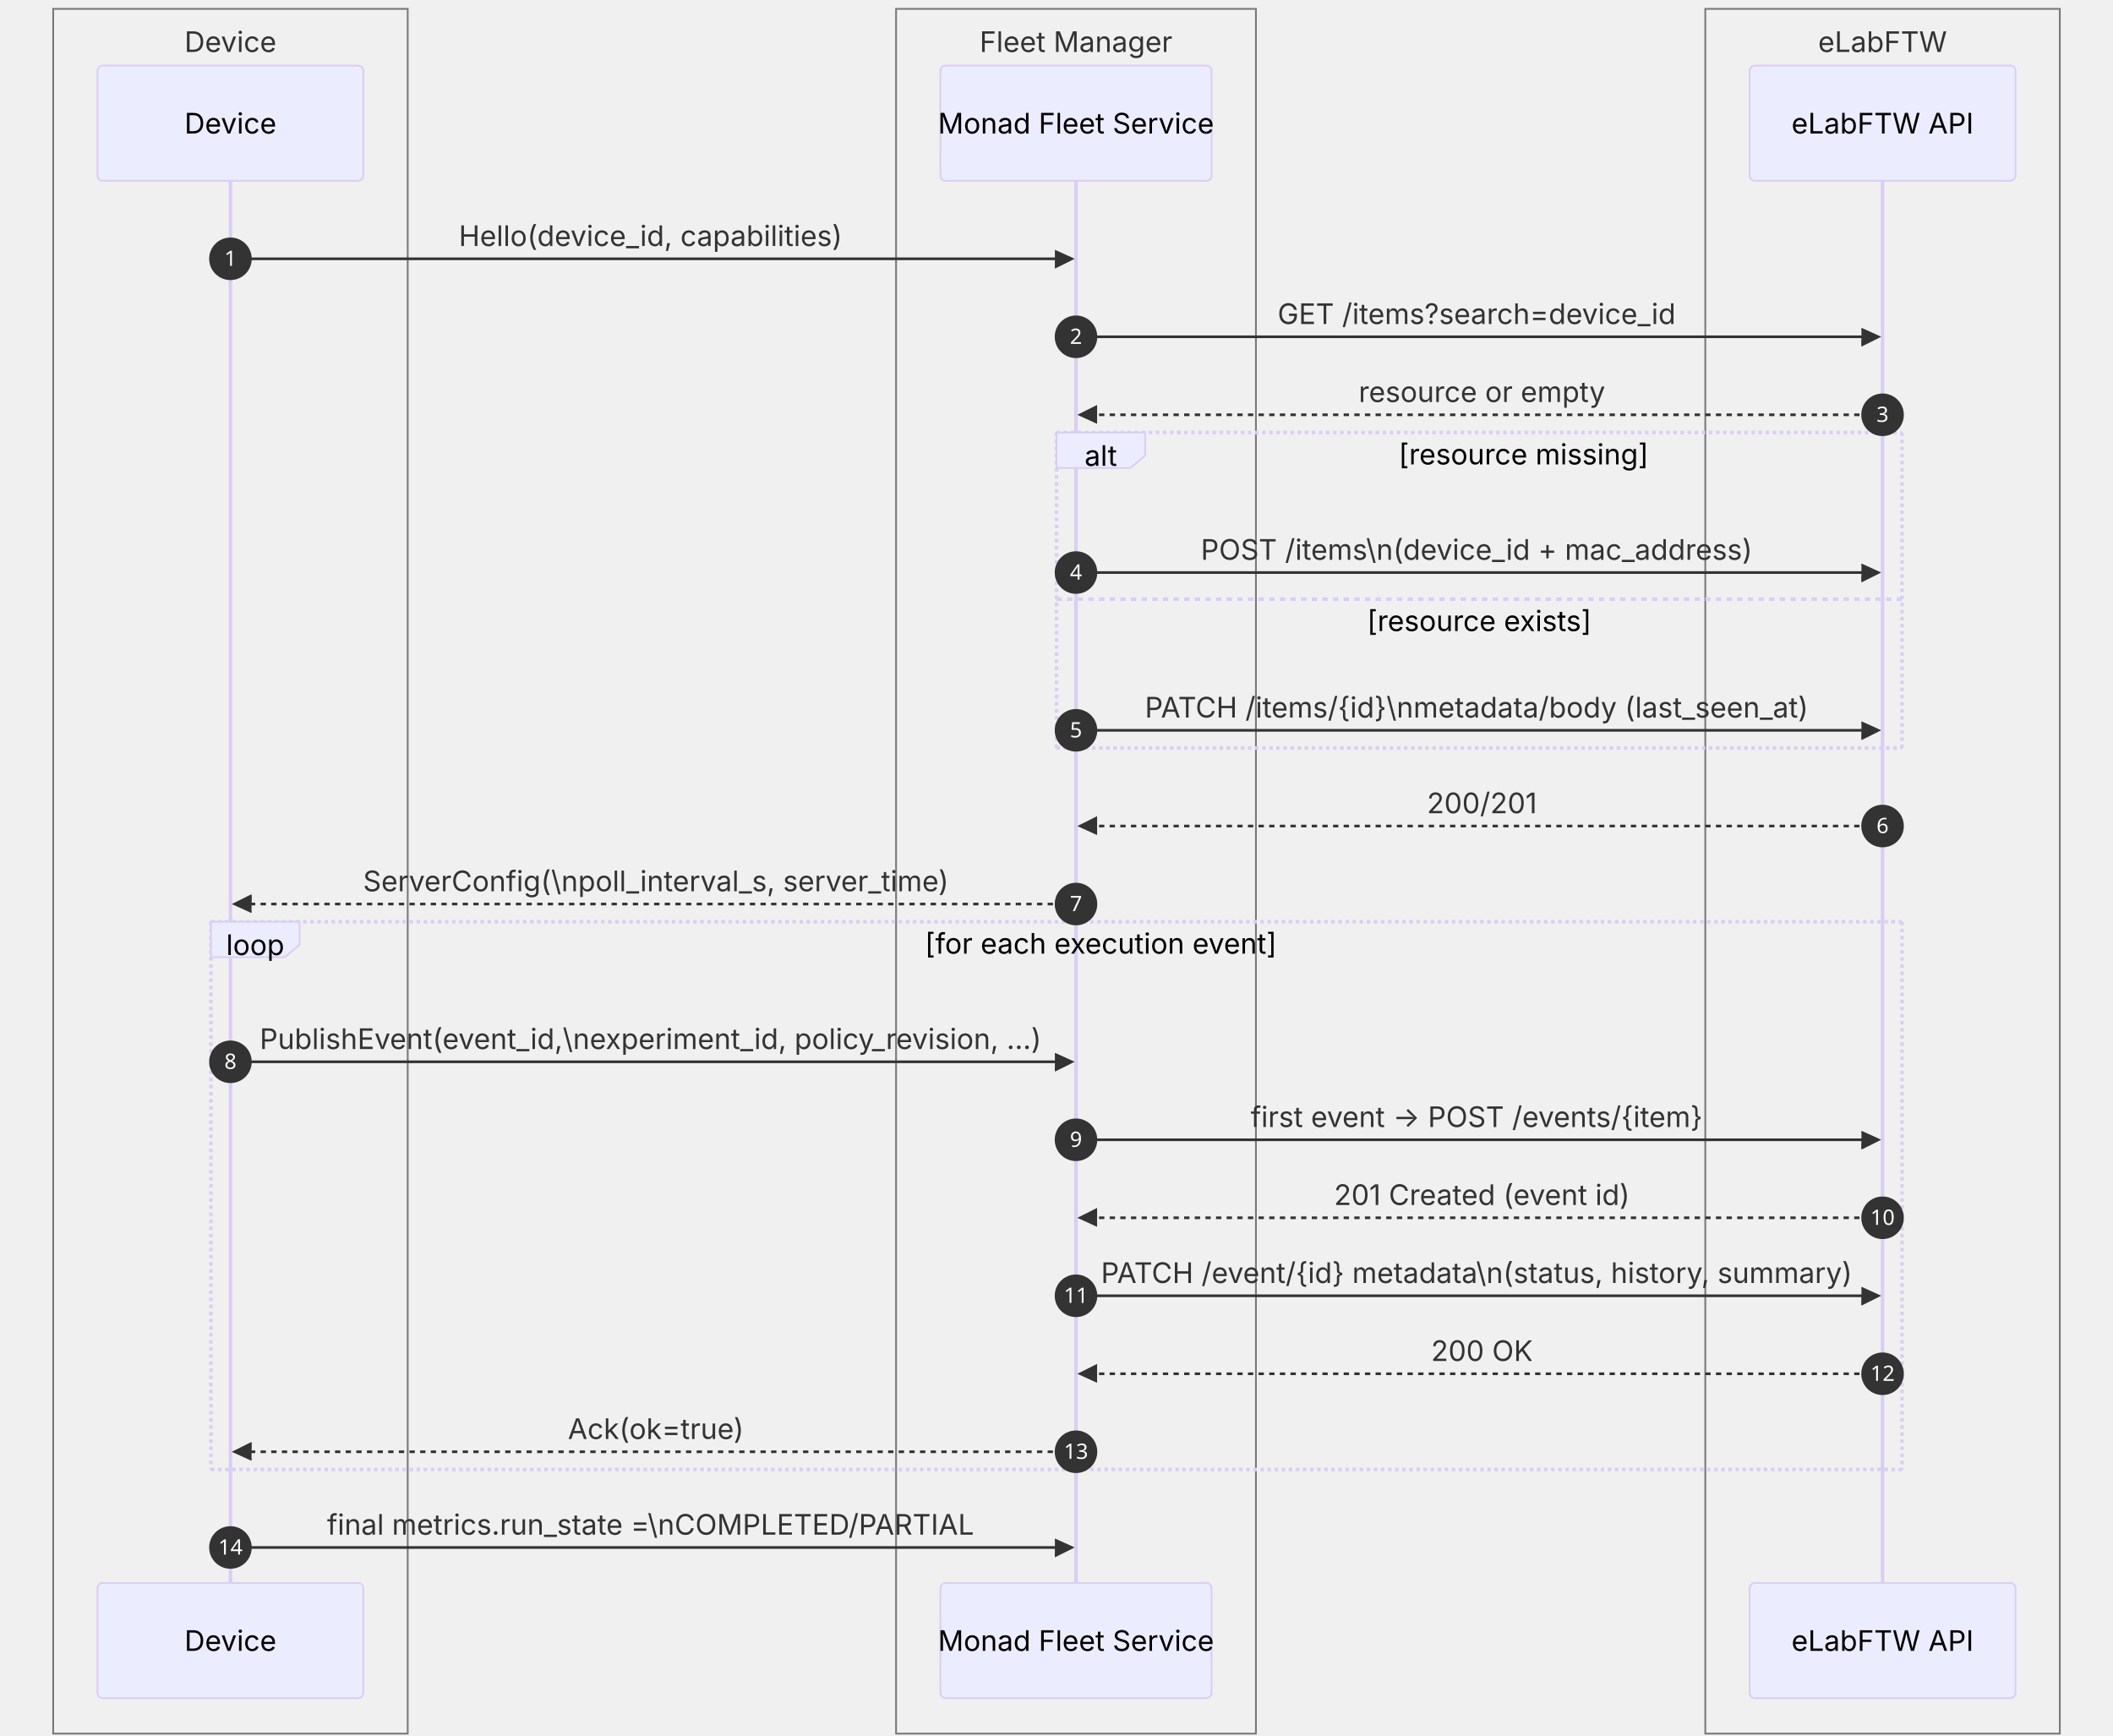
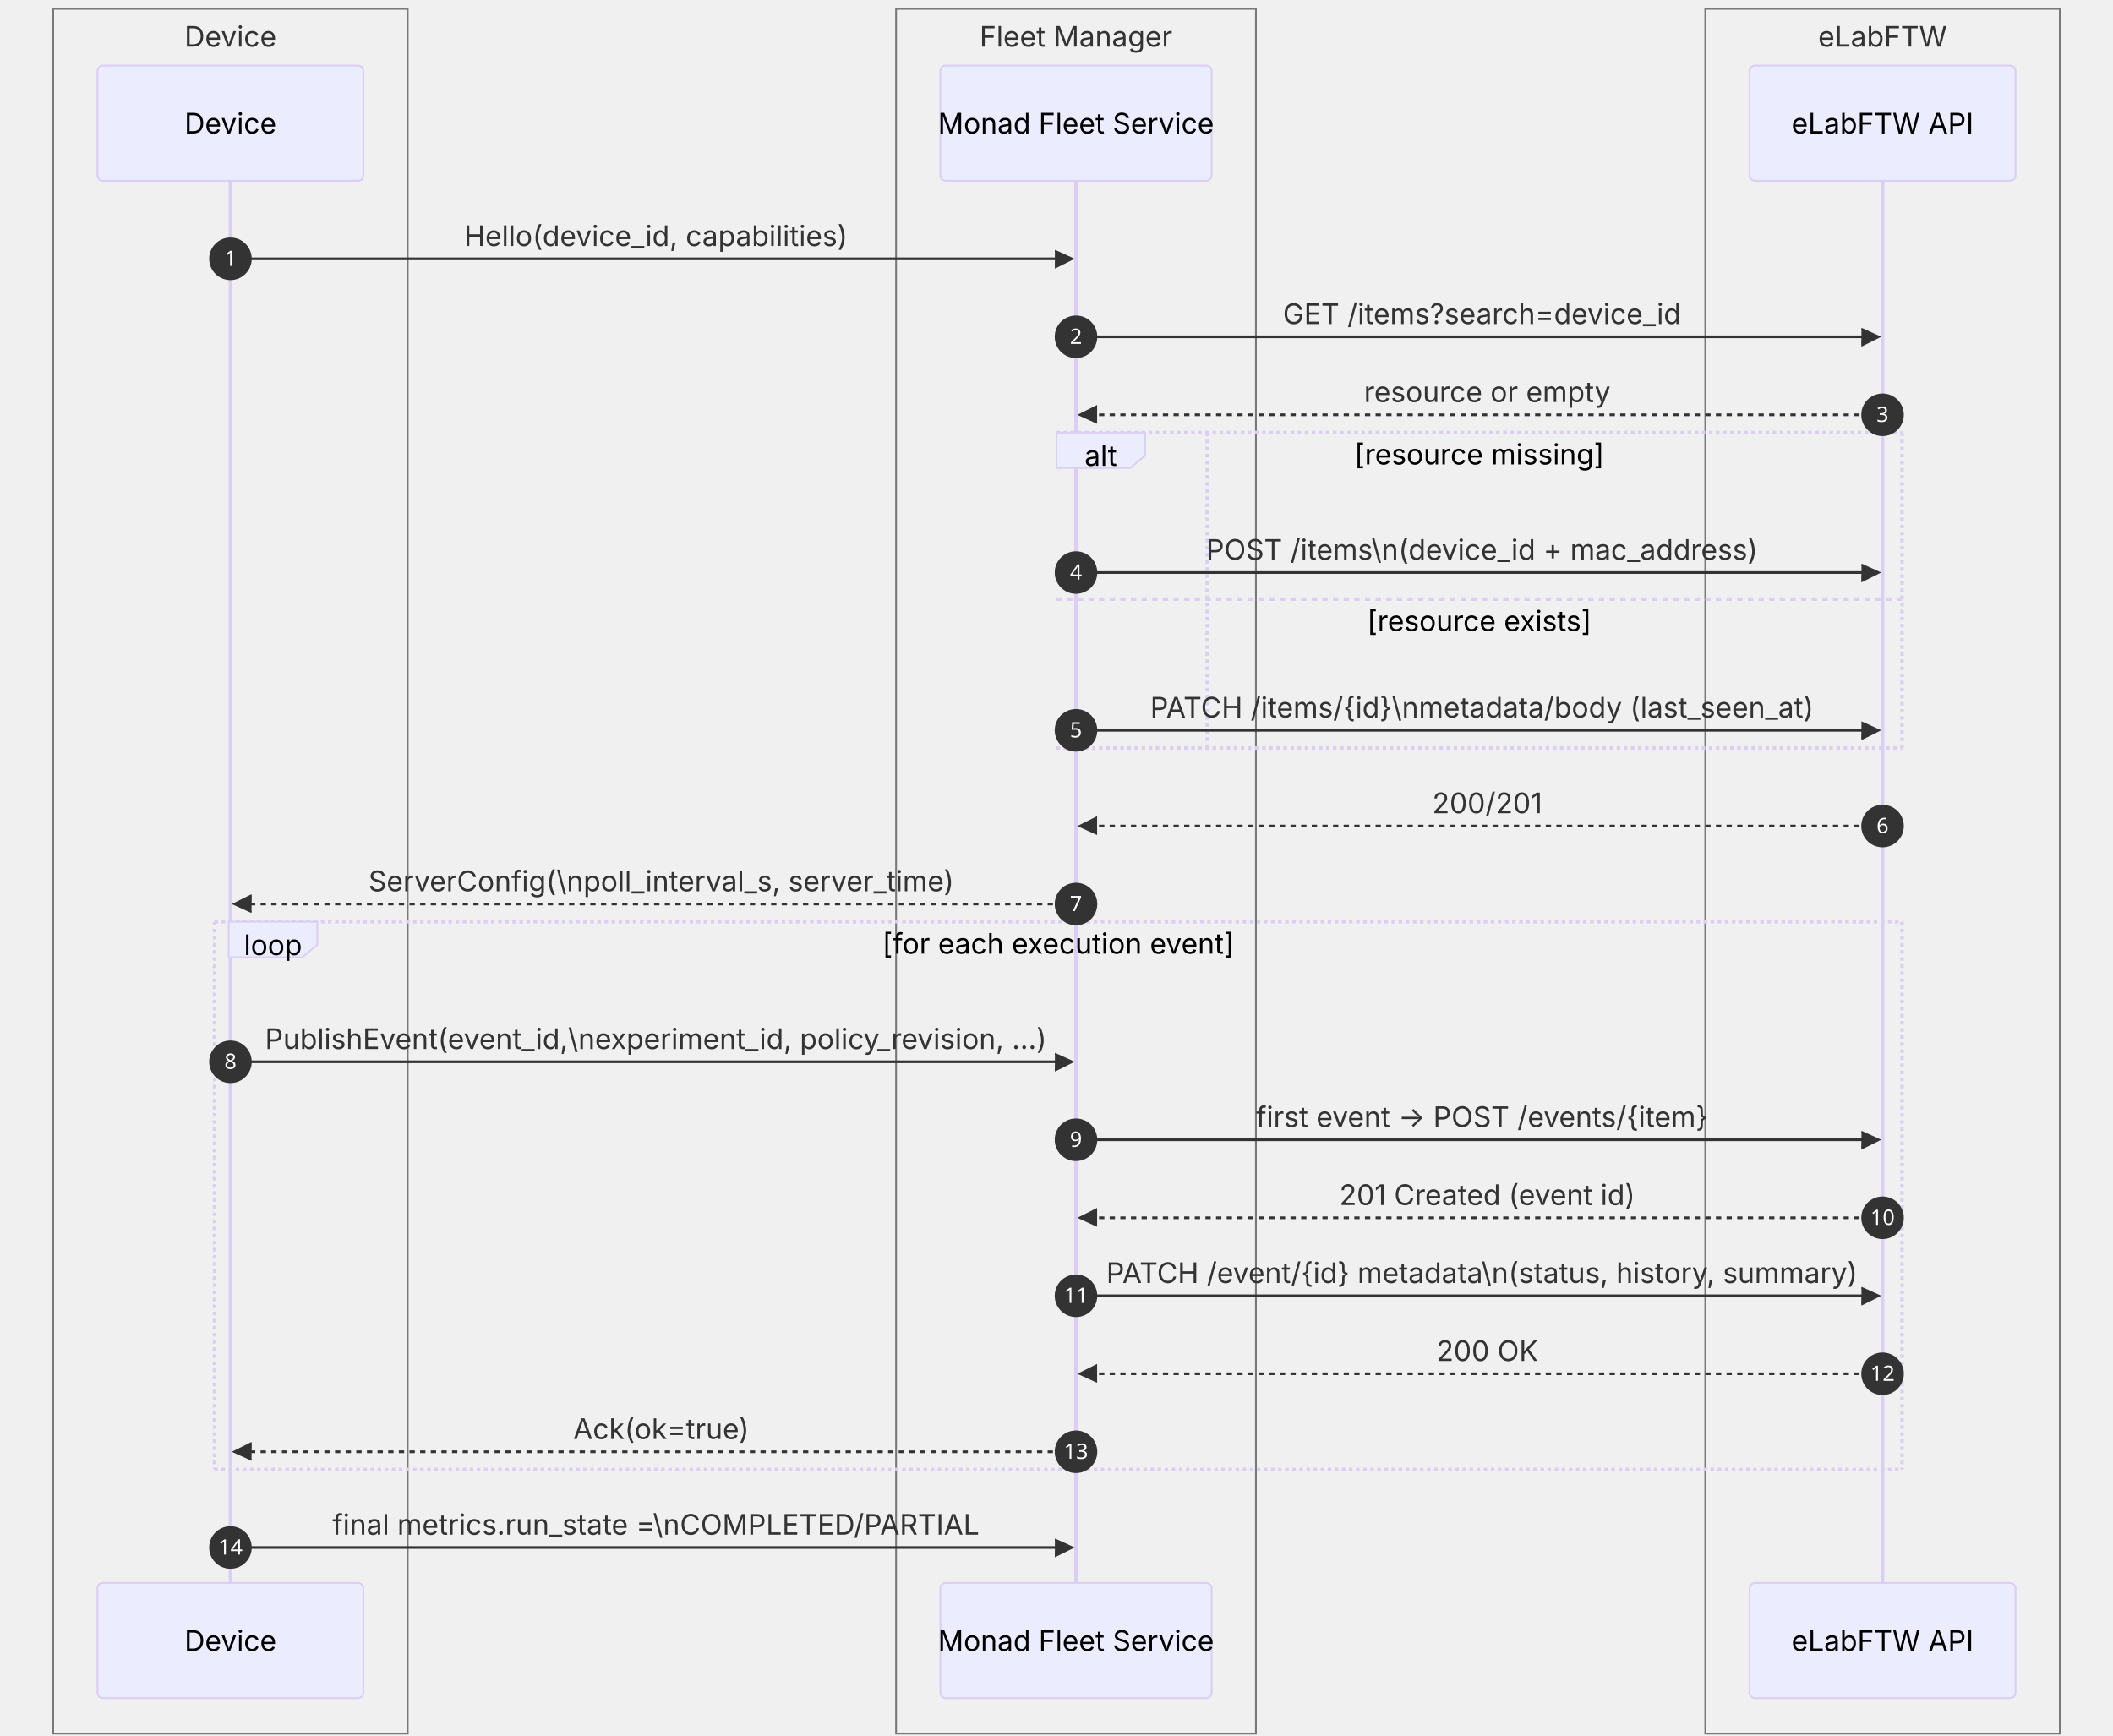
<svg xmlns="http://www.w3.org/2000/svg" id="my-svg" width="100%" style="max-width: 1192px; background-color: white;" viewBox="-50 -10 1192 979" role="graphics-document document" aria-roledescription="sequence">
  <g>
    <rect x="912" y="-5" fill="transparent" stroke="rgb(0,0,0, 0.5)" width="200" height="973" class="rect" />
-     <text x="1012" y="13.5" dominant-baseline="central" alignment-baseline="central" class="text" style="text-anchor: middle; font-size: 16px; font-weight: 400;">
+     <text x="1012" y="10.5" dominant-baseline="central" alignment-baseline="central" class="text" style="text-anchor: middle; font-size: 16px; font-weight: 400;">
      <tspan x="1012" dy="0">eLabFTW</tspan>
    </text>
  </g>
  <g>
    <rect x="455.5" y="-5" fill="transparent" stroke="rgb(0,0,0, 0.5)" width="203" height="973" class="rect" />
-     <text x="557" y="13.5" dominant-baseline="central" alignment-baseline="central" class="text" style="text-anchor: middle; font-size: 16px; font-weight: 400;">
+     <text x="557" y="10.5" dominant-baseline="central" alignment-baseline="central" class="text" style="text-anchor: middle; font-size: 16px; font-weight: 400;">
      <tspan x="557" dy="0">Fleet Manager</tspan>
    </text>
  </g>
  <g>
    <rect x="-20" y="-5" fill="transparent" stroke="rgb(0,0,0, 0.5)" width="200" height="973" class="rect" />
-     <text x="80" y="13.5" dominant-baseline="central" alignment-baseline="central" class="text" style="text-anchor: middle; font-size: 16px; font-weight: 400;">
+     <text x="80" y="10.5" dominant-baseline="central" alignment-baseline="central" class="text" style="text-anchor: middle; font-size: 16px; font-weight: 400;">
      <tspan x="80" dy="0">Device</tspan>
    </text>
  </g>
  <g>
    <rect x="937" y="883" fill="#eaeaea" stroke="#666" width="150" height="65" name="API" rx="3" ry="3" class="actor actor-bottom" />
    <text x="1012" y="915.5" dominant-baseline="central" alignment-baseline="central" class="actor actor-box" style="text-anchor: middle; font-size: 16px; font-weight: 400;">
      <tspan x="1012" dy="0">eLabFTW API</tspan>
    </text>
  </g>
  <g>
    <rect x="480.5" y="883" fill="#eaeaea" stroke="#666" width="153" height="65" name="Fleet" rx="3" ry="3" class="actor actor-bottom" />
    <text x="557" y="915.5" dominant-baseline="central" alignment-baseline="central" class="actor actor-box" style="text-anchor: middle; font-size: 16px; font-weight: 400;">
      <tspan x="557" dy="0">Monad Fleet Service</tspan>
    </text>
  </g>
  <g>
    <rect x="5" y="883" fill="#eaeaea" stroke="#666" width="150" height="65" name="Device" rx="3" ry="3" class="actor actor-bottom" />
    <text x="80" y="915.5" dominant-baseline="central" alignment-baseline="central" class="actor actor-box" style="text-anchor: middle; font-size: 16px; font-weight: 400;">
      <tspan x="80" dy="0">Device</tspan>
    </text>
  </g>
  <g>
    <line id="actor2" x1="1012" y1="92" x2="1012" y2="883" class="actor-line 200" stroke-width="0.5px" stroke="#999" name="API" />
    <g id="root-2">
      <rect x="937" y="27" fill="#eaeaea" stroke="#666" width="150" height="65" name="API" rx="3" ry="3" class="actor actor-top" />
      <text x="1012" y="59.5" dominant-baseline="central" alignment-baseline="central" class="actor actor-box" style="text-anchor: middle; font-size: 16px; font-weight: 400;">
        <tspan x="1012" dy="0">eLabFTW API</tspan>
      </text>
    </g>
  </g>
  <g>
    <line id="actor1" x1="557" y1="92" x2="557" y2="883" class="actor-line 200" stroke-width="0.5px" stroke="#999" name="Fleet" />
    <g id="root-1">
      <rect x="480.5" y="27" fill="#eaeaea" stroke="#666" width="153" height="65" name="Fleet" rx="3" ry="3" class="actor actor-top" />
      <text x="557" y="59.5" dominant-baseline="central" alignment-baseline="central" class="actor actor-box" style="text-anchor: middle; font-size: 16px; font-weight: 400;">
        <tspan x="557" dy="0">Monad Fleet Service</tspan>
      </text>
    </g>
  </g>
  <g>
    <line id="actor0" x1="80" y1="92" x2="80" y2="883" class="actor-line 200" stroke-width="0.5px" stroke="#999" name="Device" />
    <g id="root-0">
      <rect x="5" y="27" fill="#eaeaea" stroke="#666" width="150" height="65" name="Device" rx="3" ry="3" class="actor actor-top" />
      <text x="80" y="59.5" dominant-baseline="central" alignment-baseline="central" class="actor actor-box" style="text-anchor: middle; font-size: 16px; font-weight: 400;">
        <tspan x="80" dy="0">Device</tspan>
      </text>
    </g>
  </g>
  <style>#my-svg{font-family:Inter,Arial,sans-serif;font-size:16px;fill:#333;}@keyframes edge-animation-frame{from{stroke-dashoffset:0;}}@keyframes dash{to{stroke-dashoffset:0;}}#my-svg .edge-animation-slow{stroke-dasharray:9,5!important;stroke-dashoffset:900;animation:dash 50s linear infinite;stroke-linecap:round;}#my-svg .edge-animation-fast{stroke-dasharray:9,5!important;stroke-dashoffset:900;animation:dash 20s linear infinite;stroke-linecap:round;}#my-svg .error-icon{fill:#552222;}#my-svg .error-text{fill:#552222;stroke:#552222;}#my-svg .edge-thickness-normal{stroke-width:1px;}#my-svg .edge-thickness-thick{stroke-width:3.5px;}#my-svg .edge-pattern-solid{stroke-dasharray:0;}#my-svg .edge-thickness-invisible{stroke-width:0;fill:none;}#my-svg .edge-pattern-dashed{stroke-dasharray:3;}#my-svg .edge-pattern-dotted{stroke-dasharray:2;}#my-svg .marker{fill:#333333;stroke:#333333;}#my-svg .marker.cross{stroke:#333333;}#my-svg svg{font-family:Inter,Arial,sans-serif;font-size:16px;}#my-svg p{margin:0;}#my-svg .actor{stroke:hsl(259.626, 59.777%, 87.902%);fill:#ECECFF;}#my-svg text.actor&gt;tspan{fill:black;stroke:none;}#my-svg .actor-line{stroke:hsl(259.626, 59.777%, 87.902%);}#my-svg .innerArc{stroke-width:1.5;stroke-dasharray:none;}#my-svg .messageLine0{stroke-width:1.5;stroke-dasharray:none;stroke:#333;}#my-svg .messageLine1{stroke-width:1.5;stroke-dasharray:2,2;stroke:#333;}#my-svg #arrowhead path{fill:#333;stroke:#333;}#my-svg .sequenceNumber{fill:white;}#my-svg #sequencenumber{fill:#333;}#my-svg #crosshead path{fill:#333;stroke:#333;}#my-svg .messageText{fill:#333;stroke:none;}#my-svg .labelBox{stroke:hsl(259.626, 59.777%, 87.902%);fill:#ECECFF;}#my-svg .labelText,#my-svg .labelText&gt;tspan{fill:black;stroke:none;}#my-svg .loopText,#my-svg .loopText&gt;tspan{fill:black;stroke:none;}#my-svg .loopLine{stroke-width:2px;stroke-dasharray:2,2;stroke:hsl(259.626, 59.777%, 87.902%);fill:hsl(259.626, 59.777%, 87.902%);}#my-svg .note{stroke:#aaaa33;fill:#fff5ad;}#my-svg .noteText,#my-svg .noteText&gt;tspan{fill:black;stroke:none;}#my-svg .activation0{fill:#f4f4f4;stroke:#666;}#my-svg .activation1{fill:#f4f4f4;stroke:#666;}#my-svg .activation2{fill:#f4f4f4;stroke:#666;}#my-svg .actorPopupMenu{position:absolute;}#my-svg .actorPopupMenuPanel{position:absolute;fill:#ECECFF;box-shadow:0px 8px 16px 0px rgba(0,0,0,0.2);filter:drop-shadow(3px 5px 2px rgb(0 0 0 / 0.4));}#my-svg .actor-man line{stroke:hsl(259.626, 59.777%, 87.902%);fill:#ECECFF;}#my-svg .actor-man circle,#my-svg line{stroke:hsl(259.626, 59.777%, 87.902%);fill:#ECECFF;stroke-width:2px;}#my-svg :root{--mermaid-font-family:"trebuchet ms",verdana,arial,sans-serif;}</style>
  <g />
  <defs>
    <symbol id="computer" width="24" height="24">
      <path transform="scale(.5)" d="M2 2v13h20v-13h-20zm18 11h-16v-9h16v9zm-10.228 6l.466-1h3.524l.467 1h-4.457zm14.228 3h-24l2-6h2.104l-1.33 4h18.45l-1.297-4h2.073l2 6zm-5-10h-14v-7h14v7z" />
    </symbol>
  </defs>
  <defs>
    <symbol id="database" fill-rule="evenodd" clip-rule="evenodd">
      <path transform="scale(.5)" d="M12.258.001l.256.004.255.005.253.008.251.01.249.012.247.015.246.016.242.019.241.02.239.023.236.024.233.027.231.028.229.031.225.032.223.034.22.036.217.038.214.04.211.041.208.043.205.045.201.046.198.048.194.05.191.051.187.053.183.054.18.056.175.057.172.059.168.06.163.061.16.063.155.064.15.066.074.033.073.033.071.034.07.034.069.035.068.035.067.035.066.035.064.036.064.036.062.036.06.036.06.037.058.037.058.037.055.038.055.038.053.038.052.038.051.039.05.039.048.039.047.039.045.04.044.04.043.04.041.04.04.041.039.041.037.041.036.041.034.041.033.042.032.042.03.042.029.042.027.042.026.043.024.043.023.043.021.043.02.043.018.044.017.043.015.044.013.044.012.044.011.045.009.044.007.045.006.045.004.045.002.045.001.045v17l-.001.045-.002.045-.004.045-.006.045-.007.045-.009.044-.011.045-.012.044-.013.044-.015.044-.017.043-.018.044-.02.043-.021.043-.023.043-.024.043-.026.043-.027.042-.029.042-.03.042-.032.042-.033.042-.034.041-.036.041-.037.041-.039.041-.04.041-.041.04-.043.04-.044.04-.045.04-.047.039-.048.039-.05.039-.051.039-.052.038-.053.038-.055.038-.055.038-.058.037-.058.037-.06.037-.06.036-.062.036-.064.036-.064.036-.066.035-.067.035-.068.035-.069.035-.07.034-.071.034-.073.033-.074.033-.15.066-.155.064-.16.063-.163.061-.168.06-.172.059-.175.057-.18.056-.183.054-.187.053-.191.051-.194.05-.198.048-.201.046-.205.045-.208.043-.211.041-.214.04-.217.038-.22.036-.223.034-.225.032-.229.031-.231.028-.233.027-.236.024-.239.023-.241.02-.242.019-.246.016-.247.015-.249.012-.251.01-.253.008-.255.005-.256.004-.258.001-.258-.001-.256-.004-.255-.005-.253-.008-.251-.01-.249-.012-.247-.015-.245-.016-.243-.019-.241-.02-.238-.023-.236-.024-.234-.027-.231-.028-.228-.031-.226-.032-.223-.034-.22-.036-.217-.038-.214-.04-.211-.041-.208-.043-.204-.045-.201-.046-.198-.048-.195-.05-.19-.051-.187-.053-.184-.054-.179-.056-.176-.057-.172-.059-.167-.06-.164-.061-.159-.063-.155-.064-.151-.066-.074-.033-.072-.033-.072-.034-.07-.034-.069-.035-.068-.035-.067-.035-.066-.035-.064-.036-.063-.036-.062-.036-.061-.036-.06-.037-.058-.037-.057-.037-.056-.038-.055-.038-.053-.038-.052-.038-.051-.039-.049-.039-.049-.039-.046-.039-.046-.04-.044-.04-.043-.04-.041-.04-.04-.041-.039-.041-.037-.041-.036-.041-.034-.041-.033-.042-.032-.042-.03-.042-.029-.042-.027-.042-.026-.043-.024-.043-.023-.043-.021-.043-.02-.043-.018-.044-.017-.043-.015-.044-.013-.044-.012-.044-.011-.045-.009-.044-.007-.045-.006-.045-.004-.045-.002-.045-.001-.045v-17l.001-.045.002-.045.004-.045.006-.045.007-.045.009-.044.011-.045.012-.044.013-.044.015-.044.017-.043.018-.044.02-.043.021-.043.023-.043.024-.043.026-.043.027-.042.029-.042.03-.042.032-.042.033-.042.034-.041.036-.041.037-.041.039-.041.04-.041.041-.04.043-.04.044-.04.046-.04.046-.039.049-.039.049-.039.051-.039.052-.038.053-.038.055-.038.056-.038.057-.037.058-.037.06-.037.061-.036.062-.036.063-.036.064-.036.066-.035.067-.035.068-.035.069-.035.07-.034.072-.034.072-.033.074-.033.151-.066.155-.064.159-.063.164-.061.167-.06.172-.059.176-.057.179-.056.184-.054.187-.053.19-.051.195-.05.198-.048.201-.046.204-.045.208-.043.211-.041.214-.04.217-.038.22-.036.223-.034.226-.032.228-.031.231-.028.234-.027.236-.024.238-.023.241-.02.243-.019.245-.016.247-.015.249-.012.251-.01.253-.008.255-.005.256-.004.258-.001.258.001zm-9.258 20.499v.01l.001.021.003.021.004.022.005.021.006.022.007.022.009.023.01.022.011.023.012.023.013.023.015.023.016.024.017.023.018.024.019.024.021.024.022.025.023.024.024.025.052.049.056.05.061.051.066.051.07.051.075.051.079.052.084.052.088.052.092.052.097.052.102.051.105.052.11.052.114.051.119.051.123.051.127.05.131.05.135.05.139.048.144.049.147.047.152.047.155.047.16.045.163.045.167.043.171.043.176.041.178.041.183.039.187.039.19.037.194.035.197.035.202.033.204.031.209.03.212.029.216.027.219.025.222.024.226.021.23.02.233.018.236.016.24.015.243.012.246.01.249.008.253.005.256.004.259.001.26-.001.257-.004.254-.005.25-.008.247-.011.244-.012.241-.014.237-.016.233-.018.231-.021.226-.021.224-.024.22-.026.216-.027.212-.028.21-.031.205-.031.202-.034.198-.034.194-.036.191-.037.187-.039.183-.04.179-.04.175-.042.172-.043.168-.044.163-.045.16-.046.155-.046.152-.047.148-.048.143-.049.139-.049.136-.05.131-.05.126-.05.123-.051.118-.052.114-.051.11-.052.106-.052.101-.052.096-.052.092-.052.088-.053.083-.051.079-.052.074-.052.07-.051.065-.051.06-.051.056-.05.051-.05.023-.024.023-.025.021-.024.02-.024.019-.024.018-.024.017-.024.015-.023.014-.024.013-.023.012-.023.01-.023.01-.022.008-.022.006-.022.006-.022.004-.022.004-.021.001-.021.001-.021v-4.127l-.077.055-.08.053-.083.054-.085.053-.087.052-.09.052-.093.051-.095.05-.097.05-.1.049-.102.049-.105.048-.106.047-.109.047-.111.046-.114.045-.115.045-.118.044-.12.043-.122.042-.124.042-.126.041-.128.04-.13.04-.132.038-.134.038-.135.037-.138.037-.139.035-.142.035-.143.034-.144.033-.147.032-.148.031-.15.03-.151.03-.153.029-.154.027-.156.027-.158.026-.159.025-.161.024-.162.023-.163.022-.165.021-.166.02-.167.019-.169.018-.169.017-.171.016-.173.015-.173.014-.175.013-.175.012-.177.011-.178.01-.179.008-.179.008-.181.006-.182.005-.182.004-.184.003-.184.002h-.37l-.184-.002-.184-.003-.182-.004-.182-.005-.181-.006-.179-.008-.179-.008-.178-.01-.176-.011-.176-.012-.175-.013-.173-.014-.172-.015-.171-.016-.17-.017-.169-.018-.167-.019-.166-.02-.165-.021-.163-.022-.162-.023-.161-.024-.159-.025-.157-.026-.156-.027-.155-.027-.153-.029-.151-.03-.15-.03-.148-.031-.146-.032-.145-.033-.143-.034-.141-.035-.14-.035-.137-.037-.136-.037-.134-.038-.132-.038-.13-.04-.128-.04-.126-.041-.124-.042-.122-.042-.12-.044-.117-.043-.116-.045-.113-.045-.112-.046-.109-.047-.106-.047-.105-.048-.102-.049-.1-.049-.097-.05-.095-.05-.093-.052-.09-.051-.087-.052-.085-.053-.083-.054-.08-.054-.077-.054v4.127zm0-5.654v.011l.001.021.003.021.004.021.005.022.006.022.007.022.009.022.01.022.011.023.012.023.013.023.015.024.016.023.017.024.018.024.019.024.021.024.022.024.023.025.024.024.052.05.056.05.061.05.066.051.07.051.075.052.079.051.084.052.088.052.092.052.097.052.102.052.105.052.11.051.114.051.119.052.123.05.127.051.131.05.135.049.139.049.144.048.147.048.152.047.155.046.16.045.163.045.167.044.171.042.176.042.178.04.183.04.187.038.19.037.194.036.197.034.202.033.204.032.209.03.212.028.216.027.219.025.222.024.226.022.23.02.233.018.236.016.24.014.243.012.246.01.249.008.253.006.256.003.259.001.26-.001.257-.003.254-.006.25-.008.247-.01.244-.012.241-.015.237-.016.233-.018.231-.02.226-.022.224-.024.22-.025.216-.027.212-.029.21-.03.205-.032.202-.033.198-.035.194-.036.191-.037.187-.039.183-.039.179-.041.175-.042.172-.043.168-.044.163-.045.16-.045.155-.047.152-.047.148-.048.143-.048.139-.05.136-.049.131-.05.126-.051.123-.051.118-.051.114-.052.11-.052.106-.052.101-.052.096-.052.092-.052.088-.052.083-.052.079-.052.074-.051.07-.052.065-.051.06-.05.056-.051.051-.049.023-.025.023-.024.021-.025.02-.024.019-.024.018-.024.017-.024.015-.023.014-.023.013-.024.012-.022.01-.023.01-.023.008-.022.006-.022.006-.022.004-.021.004-.022.001-.021.001-.021v-4.139l-.077.054-.08.054-.083.054-.085.052-.087.053-.09.051-.093.051-.095.051-.097.05-.1.049-.102.049-.105.048-.106.047-.109.047-.111.046-.114.045-.115.044-.118.044-.12.044-.122.042-.124.042-.126.041-.128.04-.13.039-.132.039-.134.038-.135.037-.138.036-.139.036-.142.035-.143.033-.144.033-.147.033-.148.031-.15.03-.151.03-.153.028-.154.028-.156.027-.158.026-.159.025-.161.024-.162.023-.163.022-.165.021-.166.02-.167.019-.169.018-.169.017-.171.016-.173.015-.173.014-.175.013-.175.012-.177.011-.178.009-.179.009-.179.007-.181.007-.182.005-.182.004-.184.003-.184.002h-.37l-.184-.002-.184-.003-.182-.004-.182-.005-.181-.007-.179-.007-.179-.009-.178-.009-.176-.011-.176-.012-.175-.013-.173-.014-.172-.015-.171-.016-.17-.017-.169-.018-.167-.019-.166-.02-.165-.021-.163-.022-.162-.023-.161-.024-.159-.025-.157-.026-.156-.027-.155-.028-.153-.028-.151-.03-.15-.03-.148-.031-.146-.033-.145-.033-.143-.033-.141-.035-.14-.036-.137-.036-.136-.037-.134-.038-.132-.039-.13-.039-.128-.04-.126-.041-.124-.042-.122-.043-.12-.043-.117-.044-.116-.044-.113-.046-.112-.046-.109-.046-.106-.047-.105-.048-.102-.049-.1-.049-.097-.05-.095-.051-.093-.051-.09-.051-.087-.053-.085-.052-.083-.054-.08-.054-.077-.054v4.139zm0-5.666v.011l.001.02.003.022.004.021.005.022.006.021.007.022.009.023.01.022.011.023.012.023.013.023.015.023.016.024.017.024.018.023.019.024.021.025.022.024.023.024.024.025.052.05.056.05.061.05.066.051.07.051.075.052.079.051.084.052.088.052.092.052.097.052.102.052.105.051.11.052.114.051.119.051.123.051.127.05.131.05.135.05.139.049.144.048.147.048.152.047.155.046.16.045.163.045.167.043.171.043.176.042.178.04.183.04.187.038.19.037.194.036.197.034.202.033.204.032.209.03.212.028.216.027.219.025.222.024.226.021.23.02.233.018.236.017.24.014.243.012.246.01.249.008.253.006.256.003.259.001.26-.001.257-.003.254-.006.25-.008.247-.01.244-.013.241-.014.237-.016.233-.018.231-.02.226-.022.224-.024.22-.025.216-.027.212-.029.21-.03.205-.032.202-.033.198-.035.194-.036.191-.037.187-.039.183-.039.179-.041.175-.042.172-.043.168-.044.163-.045.16-.045.155-.047.152-.047.148-.048.143-.049.139-.049.136-.049.131-.051.126-.05.123-.051.118-.052.114-.051.11-.052.106-.052.101-.052.096-.052.092-.052.088-.052.083-.052.079-.052.074-.052.07-.051.065-.051.06-.051.056-.05.051-.049.023-.025.023-.025.021-.024.02-.024.019-.024.018-.024.017-.024.015-.023.014-.024.013-.023.012-.023.01-.022.01-.023.008-.022.006-.022.006-.022.004-.022.004-.021.001-.021.001-.021v-4.153l-.077.054-.08.054-.083.053-.085.053-.087.053-.09.051-.093.051-.095.051-.097.05-.1.049-.102.048-.105.048-.106.048-.109.046-.111.046-.114.046-.115.044-.118.044-.12.043-.122.043-.124.042-.126.041-.128.04-.13.039-.132.039-.134.038-.135.037-.138.036-.139.036-.142.034-.143.034-.144.033-.147.032-.148.032-.15.03-.151.03-.153.028-.154.028-.156.027-.158.026-.159.024-.161.024-.162.023-.163.023-.165.021-.166.02-.167.019-.169.018-.169.017-.171.016-.173.015-.173.014-.175.013-.175.012-.177.01-.178.01-.179.009-.179.007-.181.006-.182.006-.182.004-.184.003-.184.001-.185.001-.185-.001-.184-.001-.184-.003-.182-.004-.182-.006-.181-.006-.179-.007-.179-.009-.178-.01-.176-.01-.176-.012-.175-.013-.173-.014-.172-.015-.171-.016-.17-.017-.169-.018-.167-.019-.166-.02-.165-.021-.163-.023-.162-.023-.161-.024-.159-.024-.157-.026-.156-.027-.155-.028-.153-.028-.151-.03-.15-.03-.148-.032-.146-.032-.145-.033-.143-.034-.141-.034-.14-.036-.137-.036-.136-.037-.134-.038-.132-.039-.13-.039-.128-.041-.126-.041-.124-.041-.122-.043-.12-.043-.117-.044-.116-.044-.113-.046-.112-.046-.109-.046-.106-.048-.105-.048-.102-.048-.1-.05-.097-.049-.095-.051-.093-.051-.09-.052-.087-.052-.085-.053-.083-.053-.08-.054-.077-.054v4.153zm8.74-8.179l-.257.004-.254.005-.25.008-.247.011-.244.012-.241.014-.237.016-.233.018-.231.021-.226.022-.224.023-.22.026-.216.027-.212.028-.21.031-.205.032-.202.033-.198.034-.194.036-.191.038-.187.038-.183.04-.179.041-.175.042-.172.043-.168.043-.163.045-.16.046-.155.046-.152.048-.148.048-.143.048-.139.049-.136.05-.131.05-.126.051-.123.051-.118.051-.114.052-.11.052-.106.052-.101.052-.096.052-.092.052-.088.052-.083.052-.079.052-.074.051-.07.052-.065.051-.06.05-.056.05-.051.05-.023.025-.023.024-.021.024-.02.025-.019.024-.018.024-.017.023-.015.024-.014.023-.013.023-.012.023-.01.023-.01.022-.008.022-.006.023-.006.021-.004.022-.004.021-.001.021-.001.021.001.021.001.021.004.021.004.022.006.021.006.023.008.022.01.022.01.023.012.023.013.023.014.023.015.024.017.023.018.024.019.024.02.025.021.024.023.024.023.025.051.05.056.05.06.05.065.051.07.052.074.051.079.052.083.052.088.052.092.052.096.052.101.052.106.052.11.052.114.052.118.051.123.051.126.051.131.05.136.05.139.049.143.048.148.048.152.048.155.046.16.046.163.045.168.043.172.043.175.042.179.041.183.04.187.038.191.038.194.036.198.034.202.033.205.032.21.031.212.028.216.027.22.026.224.023.226.022.231.021.233.018.237.016.241.014.244.012.247.011.25.008.254.005.257.004.26.001.26-.001.257-.004.254-.005.25-.008.247-.011.244-.012.241-.014.237-.016.233-.018.231-.021.226-.022.224-.023.22-.026.216-.027.212-.028.21-.031.205-.032.202-.033.198-.034.194-.036.191-.038.187-.038.183-.04.179-.041.175-.042.172-.043.168-.043.163-.045.16-.046.155-.046.152-.048.148-.048.143-.048.139-.049.136-.05.131-.05.126-.051.123-.051.118-.051.114-.052.11-.052.106-.052.101-.052.096-.052.092-.052.088-.052.083-.052.079-.052.074-.051.07-.052.065-.051.06-.05.056-.05.051-.05.023-.025.023-.024.021-.024.02-.025.019-.024.018-.024.017-.023.015-.024.014-.023.013-.023.012-.023.01-.023.01-.022.008-.022.006-.023.006-.021.004-.022.004-.021.001-.021.001-.021-.001-.021-.001-.021-.004-.021-.004-.022-.006-.021-.006-.023-.008-.022-.01-.022-.01-.023-.012-.023-.013-.023-.014-.023-.015-.024-.017-.023-.018-.024-.019-.024-.02-.025-.021-.024-.023-.024-.023-.025-.051-.05-.056-.05-.06-.05-.065-.051-.07-.052-.074-.051-.079-.052-.083-.052-.088-.052-.092-.052-.096-.052-.101-.052-.106-.052-.11-.052-.114-.052-.118-.051-.123-.051-.126-.051-.131-.05-.136-.05-.139-.049-.143-.048-.148-.048-.152-.048-.155-.046-.16-.046-.163-.045-.168-.043-.172-.043-.175-.042-.179-.041-.183-.04-.187-.038-.191-.038-.194-.036-.198-.034-.202-.033-.205-.032-.21-.031-.212-.028-.216-.027-.22-.026-.224-.023-.226-.022-.231-.021-.233-.018-.237-.016-.241-.014-.244-.012-.247-.011-.25-.008-.254-.005-.257-.004-.26-.001-.26.001z" />
    </symbol>
  </defs>
  <defs>
    <symbol id="clock" width="24" height="24">
      <path transform="scale(.5)" d="M12 2c5.514 0 10 4.486 10 10s-4.486 10-10 10-10-4.486-10-10 4.486-10 10-10zm0-2c-6.627 0-12 5.373-12 12s5.373 12 12 12 12-5.373 12-12-5.373-12-12-12zm5.848 12.459c.202.038.202.333.001.372-1.907.361-6.045 1.111-6.547 1.111-.719 0-1.301-.582-1.301-1.301 0-.512.77-5.447 1.125-7.445.034-.192.312-.181.343.014l.985 6.238 5.394 1.011z" />
    </symbol>
  </defs>
  <defs>
    <marker id="arrowhead" refX="7.9" refY="5" markerUnits="userSpaceOnUse" markerWidth="12" markerHeight="12" orient="auto-start-reverse">
      <path d="M -1 0 L 10 5 L 0 10 z" />
    </marker>
  </defs>
  <defs>
    <marker id="crosshead" markerWidth="15" markerHeight="8" orient="auto" refX="4" refY="4.5">
      <path fill="none" stroke="#000000" stroke-width="1pt" d="M 1,2 L 6,7 M 6,2 L 1,7" style="stroke-dasharray: 0, 0;" />
    </marker>
  </defs>
  <defs>
    <marker id="filled-head" refX="15.5" refY="7" markerWidth="20" markerHeight="28" orient="auto">
      <path d="M 18,7 L9,13 L14,7 L9,1 Z" />
    </marker>
  </defs>
  <defs>
    <marker id="sequencenumber" refX="15" refY="15" markerWidth="60" markerHeight="40" orient="auto">
      <circle cx="15" cy="15" r="6" />
    </marker>
  </defs>
  <defs>
    <marker id="solidTopArrowHead" refX="7.9" refY="7.25" markerUnits="userSpaceOnUse" markerWidth="12" markerHeight="12" orient="auto-start-reverse">
      <path d="M 0 0 L 10 8 L 0 8 z" />
    </marker>
  </defs>
  <defs>
    <marker id="solidBottomArrowHead" refX="7.9" refY="0.75" markerUnits="userSpaceOnUse" markerWidth="12" markerHeight="12" orient="auto-start-reverse">
      <path d="M 0 0 L 10 0 L 0 8 z" />
    </marker>
  </defs>
  <defs>
    <marker id="stickTopArrowHead" refX="7.5" refY="7" markerUnits="userSpaceOnUse" markerWidth="12" markerHeight="12" orient="auto-start-reverse">
      <path d="M 0 0 L 7 7" stroke="black" stroke-width="1.5" fill="none" />
    </marker>
  </defs>
  <defs>
    <marker id="stickBottomArrowHead" refX="7.5" refY="0" markerUnits="userSpaceOnUse" markerWidth="12" markerHeight="12" orient="auto-start-reverse">
      <path d="M 0 7 L 7 0" stroke="black" stroke-width="1.5" fill="none" />
    </marker>
  </defs>
  <g>
    <line x1="546" y1="234" x2="1023" y2="234" class="loopLine" />
    <line x1="1023" y1="234" x2="1023" y2="412" class="loopLine" />
    <line x1="546" y1="412" x2="1023" y2="412" class="loopLine" />
-     <line x1="546" y1="234" x2="546" y2="412" class="loopLine" />
+     <line x1="631" y1="234" x2="631" y2="412" class="loopLine" />
    <line x1="546" y1="328" x2="1023" y2="328" class="loopLine" style="stroke-dasharray: 3, 3;" />
    <polygon points="546,234 596,234 596,247 587.6,254 546,254" class="labelBox" />
    <text x="571" y="247" text-anchor="middle" dominant-baseline="middle" alignment-baseline="middle" class="labelText" style="font-size: 16px; font-weight: 400;">alt</text>
-     <text x="809.5" y="252" text-anchor="middle" class="loopText" style="font-size: 16px; font-weight: 400;">
-       <tspan x="809.5">[resource missing]</tspan>
+     <text x="784.5" y="252" text-anchor="middle" class="loopText" style="font-size: 16px; font-weight: 400;">
+       <tspan x="784.5">[resource missing]</tspan>
    </text>
    <text x="784.5" y="346" text-anchor="middle" class="loopText" style="font-size: 16px; font-weight: 400;">[resource exists]</text>
  </g>
  <g>
-     <line x1="69" y1="510" x2="1023" y2="510" class="loopLine" />
+     <line x1="71" y1="510" x2="1023" y2="510" class="loopLine" />
    <line x1="1023" y1="510" x2="1023" y2="819" class="loopLine" />
-     <line x1="69" y1="819" x2="1023" y2="819" class="loopLine" />
-     <line x1="69" y1="510" x2="69" y2="819" class="loopLine" />
-     <polygon points="69,510 119,510 119,523 110.6,530 69,530" class="labelBox" />
-     <text x="94" y="523" text-anchor="middle" dominant-baseline="middle" alignment-baseline="middle" class="labelText" style="font-size: 16px; font-weight: 400;">loop</text>
-     <text x="571" y="528" text-anchor="middle" class="loopText" style="font-size: 16px; font-weight: 400;">
-       <tspan x="571">[for each execution event]</tspan>
-     </text>
-   </g>
-   <text x="317" y="107" text-anchor="middle" dominant-baseline="middle" alignment-baseline="middle" class="messageText" dy="1em" style="font-size: 16px; font-weight: 400;">Hello(device_id, capabilities)</text>
+     <line x1="71" y1="819" x2="1023" y2="819" class="loopLine" />
+     <line x1="71" y1="510" x2="71" y2="819" class="loopLine" />
+     <polygon points="79,510 129,510 129,523 120.6,530 79,530" class="labelBox" />
+     <text x="104" y="523" text-anchor="middle" dominant-baseline="middle" alignment-baseline="middle" class="labelText" style="font-size: 16px; font-weight: 400;">loop</text>
+     <text x="547" y="528" text-anchor="middle" class="loopText" style="font-size: 16px; font-weight: 400;">
+       <tspan x="547">[for each execution event]</tspan>
+     </text>
+   </g>
+   <text x="320" y="107" text-anchor="middle" dominant-baseline="middle" alignment-baseline="middle" class="messageText" dy="1em" style="font-size: 16px; font-weight: 400;">Hello(device_id, capabilities)</text>
  <line x1="87" y1="136" x2="553" y2="136" class="messageLine0" stroke-width="2" stroke="none" marker-end="url(#arrowhead)" style="fill: none;" />
  <line x1="80" y1="136" x2="80" y2="136" stroke-width="0" marker-start="url(#sequencenumber)" />
  <text x="80" y="140" font-family="sans-serif" font-size="12px" text-anchor="middle" class="sequenceNumber">1</text>
-   <text x="783" y="151" text-anchor="middle" dominant-baseline="middle" alignment-baseline="middle" class="messageText" dy="1em" style="font-size: 16px; font-weight: 400;">GET /items?search=device_id</text>
+   <text x="786" y="151" text-anchor="middle" dominant-baseline="middle" alignment-baseline="middle" class="messageText" dy="1em" style="font-size: 16px; font-weight: 400;">GET /items?search=device_id</text>
  <line x1="564" y1="180" x2="1008" y2="180" class="messageLine0" stroke-width="2" stroke="none" marker-end="url(#arrowhead)" style="fill: none;" />
  <line x1="557" y1="180" x2="557" y2="180" stroke-width="0" marker-start="url(#sequencenumber)" />
  <text x="557" y="184" font-family="sans-serif" font-size="12px" text-anchor="middle" class="sequenceNumber">2</text>
-   <text x="786" y="195" text-anchor="middle" dominant-baseline="middle" alignment-baseline="middle" class="messageText" dy="1em" style="font-size: 16px; font-weight: 400;">resource or empty</text>
+   <text x="789" y="195" text-anchor="middle" dominant-baseline="middle" alignment-baseline="middle" class="messageText" dy="1em" style="font-size: 16px; font-weight: 400;">resource or empty</text>
  <line x1="1017" y1="224" x2="561" y2="224" class="messageLine1" stroke-width="2" stroke="none" marker-end="url(#arrowhead)" style="stroke-dasharray: 3, 3; fill: none;" />
  <line x1="1012" y1="224" x2="1012" y2="224" stroke-width="0" marker-start="url(#sequencenumber)" />
  <text x="1012" y="228" font-family="sans-serif" font-size="12px" text-anchor="middle" class="sequenceNumber">3</text>
-   <text x="783" y="284" text-anchor="middle" dominant-baseline="middle" alignment-baseline="middle" class="messageText" dy="1em" style="font-size: 16px; font-weight: 400;">POST /items\n(device_id + mac_address)</text>
+   <text x="786" y="284" text-anchor="middle" dominant-baseline="middle" alignment-baseline="middle" class="messageText" dy="1em" style="font-size: 16px; font-weight: 400;">POST /items\n(device_id + mac_address)</text>
  <line x1="564" y1="313" x2="1008" y2="313" class="messageLine0" stroke-width="2" stroke="none" marker-end="url(#arrowhead)" style="fill: none;" />
  <line x1="557" y1="313" x2="557" y2="313" stroke-width="0" marker-start="url(#sequencenumber)" />
  <text x="557" y="317" font-family="sans-serif" font-size="12px" text-anchor="middle" class="sequenceNumber">4</text>
-   <text x="783" y="373" text-anchor="middle" dominant-baseline="middle" alignment-baseline="middle" class="messageText" dy="1em" style="font-size: 16px; font-weight: 400;">PATCH /items/{id}\nmetadata/body (last_seen_at)</text>
+   <text x="786" y="373" text-anchor="middle" dominant-baseline="middle" alignment-baseline="middle" class="messageText" dy="1em" style="font-size: 16px; font-weight: 400;">PATCH /items/{id}\nmetadata/body (last_seen_at)</text>
  <line x1="564" y1="402" x2="1008" y2="402" class="messageLine0" stroke-width="2" stroke="none" marker-end="url(#arrowhead)" style="fill: none;" />
  <line x1="557" y1="402" x2="557" y2="402" stroke-width="0" marker-start="url(#sequencenumber)" />
  <text x="557" y="406" font-family="sans-serif" font-size="12px" text-anchor="middle" class="sequenceNumber">5</text>
-   <text x="786" y="427" text-anchor="middle" dominant-baseline="middle" alignment-baseline="middle" class="messageText" dy="1em" style="font-size: 16px; font-weight: 400;">200/201</text>
+   <text x="789" y="427" text-anchor="middle" dominant-baseline="middle" alignment-baseline="middle" class="messageText" dy="1em" style="font-size: 16px; font-weight: 400;">200/201</text>
  <line x1="1017" y1="456" x2="561" y2="456" class="messageLine1" stroke-width="2" stroke="none" marker-end="url(#arrowhead)" style="stroke-dasharray: 3, 3; fill: none;" />
  <line x1="1012" y1="456" x2="1012" y2="456" stroke-width="0" marker-start="url(#sequencenumber)" />
  <text x="1012" y="460" font-family="sans-serif" font-size="12px" text-anchor="middle" class="sequenceNumber">6</text>
-   <text x="320" y="471" text-anchor="middle" dominant-baseline="middle" alignment-baseline="middle" class="messageText" dy="1em" style="font-size: 16px; font-weight: 400;">ServerConfig(\npoll_interval_s, server_time)</text>
+   <text x="323" y="471" text-anchor="middle" dominant-baseline="middle" alignment-baseline="middle" class="messageText" dy="1em" style="font-size: 16px; font-weight: 400;">ServerConfig(\npoll_interval_s, server_time)</text>
  <line x1="562" y1="500" x2="84" y2="500" class="messageLine1" stroke-width="2" stroke="none" marker-end="url(#arrowhead)" style="stroke-dasharray: 3, 3; fill: none;" />
  <line x1="557" y1="500" x2="557" y2="500" stroke-width="0" marker-start="url(#sequencenumber)" />
  <text x="557" y="504" font-family="sans-serif" font-size="12px" text-anchor="middle" class="sequenceNumber">7</text>
-   <text x="317" y="560" text-anchor="middle" dominant-baseline="middle" alignment-baseline="middle" class="messageText" dy="1em" style="font-size: 16px; font-weight: 400;">PublishEvent(event_id,\nexperiment_id, policy_revision, ...)</text>
+   <text x="320" y="560" text-anchor="middle" dominant-baseline="middle" alignment-baseline="middle" class="messageText" dy="1em" style="font-size: 16px; font-weight: 400;">PublishEvent(event_id,\nexperiment_id, policy_revision, ...)</text>
  <line x1="87" y1="589" x2="553" y2="589" class="messageLine0" stroke-width="2" stroke="none" marker-end="url(#arrowhead)" style="fill: none;" />
  <line x1="80" y1="589" x2="80" y2="589" stroke-width="0" marker-start="url(#sequencenumber)" />
  <text x="80" y="593" font-family="sans-serif" font-size="12px" text-anchor="middle" class="sequenceNumber">8</text>
-   <text x="783" y="604" text-anchor="middle" dominant-baseline="middle" alignment-baseline="middle" class="messageText" dy="1em" style="font-size: 16px; font-weight: 400;">first event -&gt; POST /events/{item}</text>
+   <text x="786" y="604" text-anchor="middle" dominant-baseline="middle" alignment-baseline="middle" class="messageText" dy="1em" style="font-size: 16px; font-weight: 400;">first event -&gt; POST /events/{item}</text>
  <line x1="564" y1="633" x2="1008" y2="633" class="messageLine0" stroke-width="2" stroke="none" marker-end="url(#arrowhead)" style="fill: none;" />
  <line x1="557" y1="633" x2="557" y2="633" stroke-width="0" marker-start="url(#sequencenumber)" />
  <text x="557" y="637" font-family="sans-serif" font-size="12px" text-anchor="middle" class="sequenceNumber">9</text>
-   <text x="786" y="648" text-anchor="middle" dominant-baseline="middle" alignment-baseline="middle" class="messageText" dy="1em" style="font-size: 16px; font-weight: 400;">201 Created (event id)</text>
+   <text x="789" y="648" text-anchor="middle" dominant-baseline="middle" alignment-baseline="middle" class="messageText" dy="1em" style="font-size: 16px; font-weight: 400;">201 Created (event id)</text>
  <line x1="1017" y1="677" x2="561" y2="677" class="messageLine1" stroke-width="2" stroke="none" marker-end="url(#arrowhead)" style="stroke-dasharray: 3, 3; fill: none;" />
  <line x1="1012" y1="677" x2="1012" y2="677" stroke-width="0" marker-start="url(#sequencenumber)" />
  <text x="1012" y="681" font-family="sans-serif" font-size="12px" text-anchor="middle" class="sequenceNumber">10</text>
-   <text x="783" y="692" text-anchor="middle" dominant-baseline="middle" alignment-baseline="middle" class="messageText" dy="1em" style="font-size: 16px; font-weight: 400;">PATCH /event/{id} metadata\n(status, history, summary)</text>
+   <text x="786" y="692" text-anchor="middle" dominant-baseline="middle" alignment-baseline="middle" class="messageText" dy="1em" style="font-size: 16px; font-weight: 400;">PATCH /event/{id} metadata\n(status, history, summary)</text>
  <line x1="564" y1="721" x2="1008" y2="721" class="messageLine0" stroke-width="2" stroke="none" marker-end="url(#arrowhead)" style="fill: none;" />
  <line x1="557" y1="721" x2="557" y2="721" stroke-width="0" marker-start="url(#sequencenumber)" />
  <text x="557" y="725" font-family="sans-serif" font-size="12px" text-anchor="middle" class="sequenceNumber">11</text>
-   <text x="786" y="736" text-anchor="middle" dominant-baseline="middle" alignment-baseline="middle" class="messageText" dy="1em" style="font-size: 16px; font-weight: 400;">200 OK</text>
+   <text x="789" y="736" text-anchor="middle" dominant-baseline="middle" alignment-baseline="middle" class="messageText" dy="1em" style="font-size: 16px; font-weight: 400;">200 OK</text>
  <line x1="1017" y1="765" x2="561" y2="765" class="messageLine1" stroke-width="2" stroke="none" marker-end="url(#arrowhead)" style="stroke-dasharray: 3, 3; fill: none;" />
  <line x1="1012" y1="765" x2="1012" y2="765" stroke-width="0" marker-start="url(#sequencenumber)" />
  <text x="1012" y="769" font-family="sans-serif" font-size="12px" text-anchor="middle" class="sequenceNumber">12</text>
-   <text x="320" y="780" text-anchor="middle" dominant-baseline="middle" alignment-baseline="middle" class="messageText" dy="1em" style="font-size: 16px; font-weight: 400;">Ack(ok=true)</text>
+   <text x="323" y="780" text-anchor="middle" dominant-baseline="middle" alignment-baseline="middle" class="messageText" dy="1em" style="font-size: 16px; font-weight: 400;">Ack(ok=true)</text>
  <line x1="562" y1="809" x2="84" y2="809" class="messageLine1" stroke-width="2" stroke="none" marker-end="url(#arrowhead)" style="stroke-dasharray: 3, 3; fill: none;" />
  <line x1="557" y1="809" x2="557" y2="809" stroke-width="0" marker-start="url(#sequencenumber)" />
  <text x="557" y="813" font-family="sans-serif" font-size="12px" text-anchor="middle" class="sequenceNumber">13</text>
-   <text x="317" y="834" text-anchor="middle" dominant-baseline="middle" alignment-baseline="middle" class="messageText" dy="1em" style="font-size: 16px; font-weight: 400;">final metrics.run_state =\nCOMPLETED/PARTIAL</text>
+   <text x="320" y="834" text-anchor="middle" dominant-baseline="middle" alignment-baseline="middle" class="messageText" dy="1em" style="font-size: 16px; font-weight: 400;">final metrics.run_state =\nCOMPLETED/PARTIAL</text>
  <line x1="87" y1="863" x2="553" y2="863" class="messageLine0" stroke-width="2" stroke="none" marker-end="url(#arrowhead)" style="fill: none;" />
  <line x1="80" y1="863" x2="80" y2="863" stroke-width="0" marker-start="url(#sequencenumber)" />
  <text x="80" y="867" font-family="sans-serif" font-size="12px" text-anchor="middle" class="sequenceNumber">14</text>
</svg>
